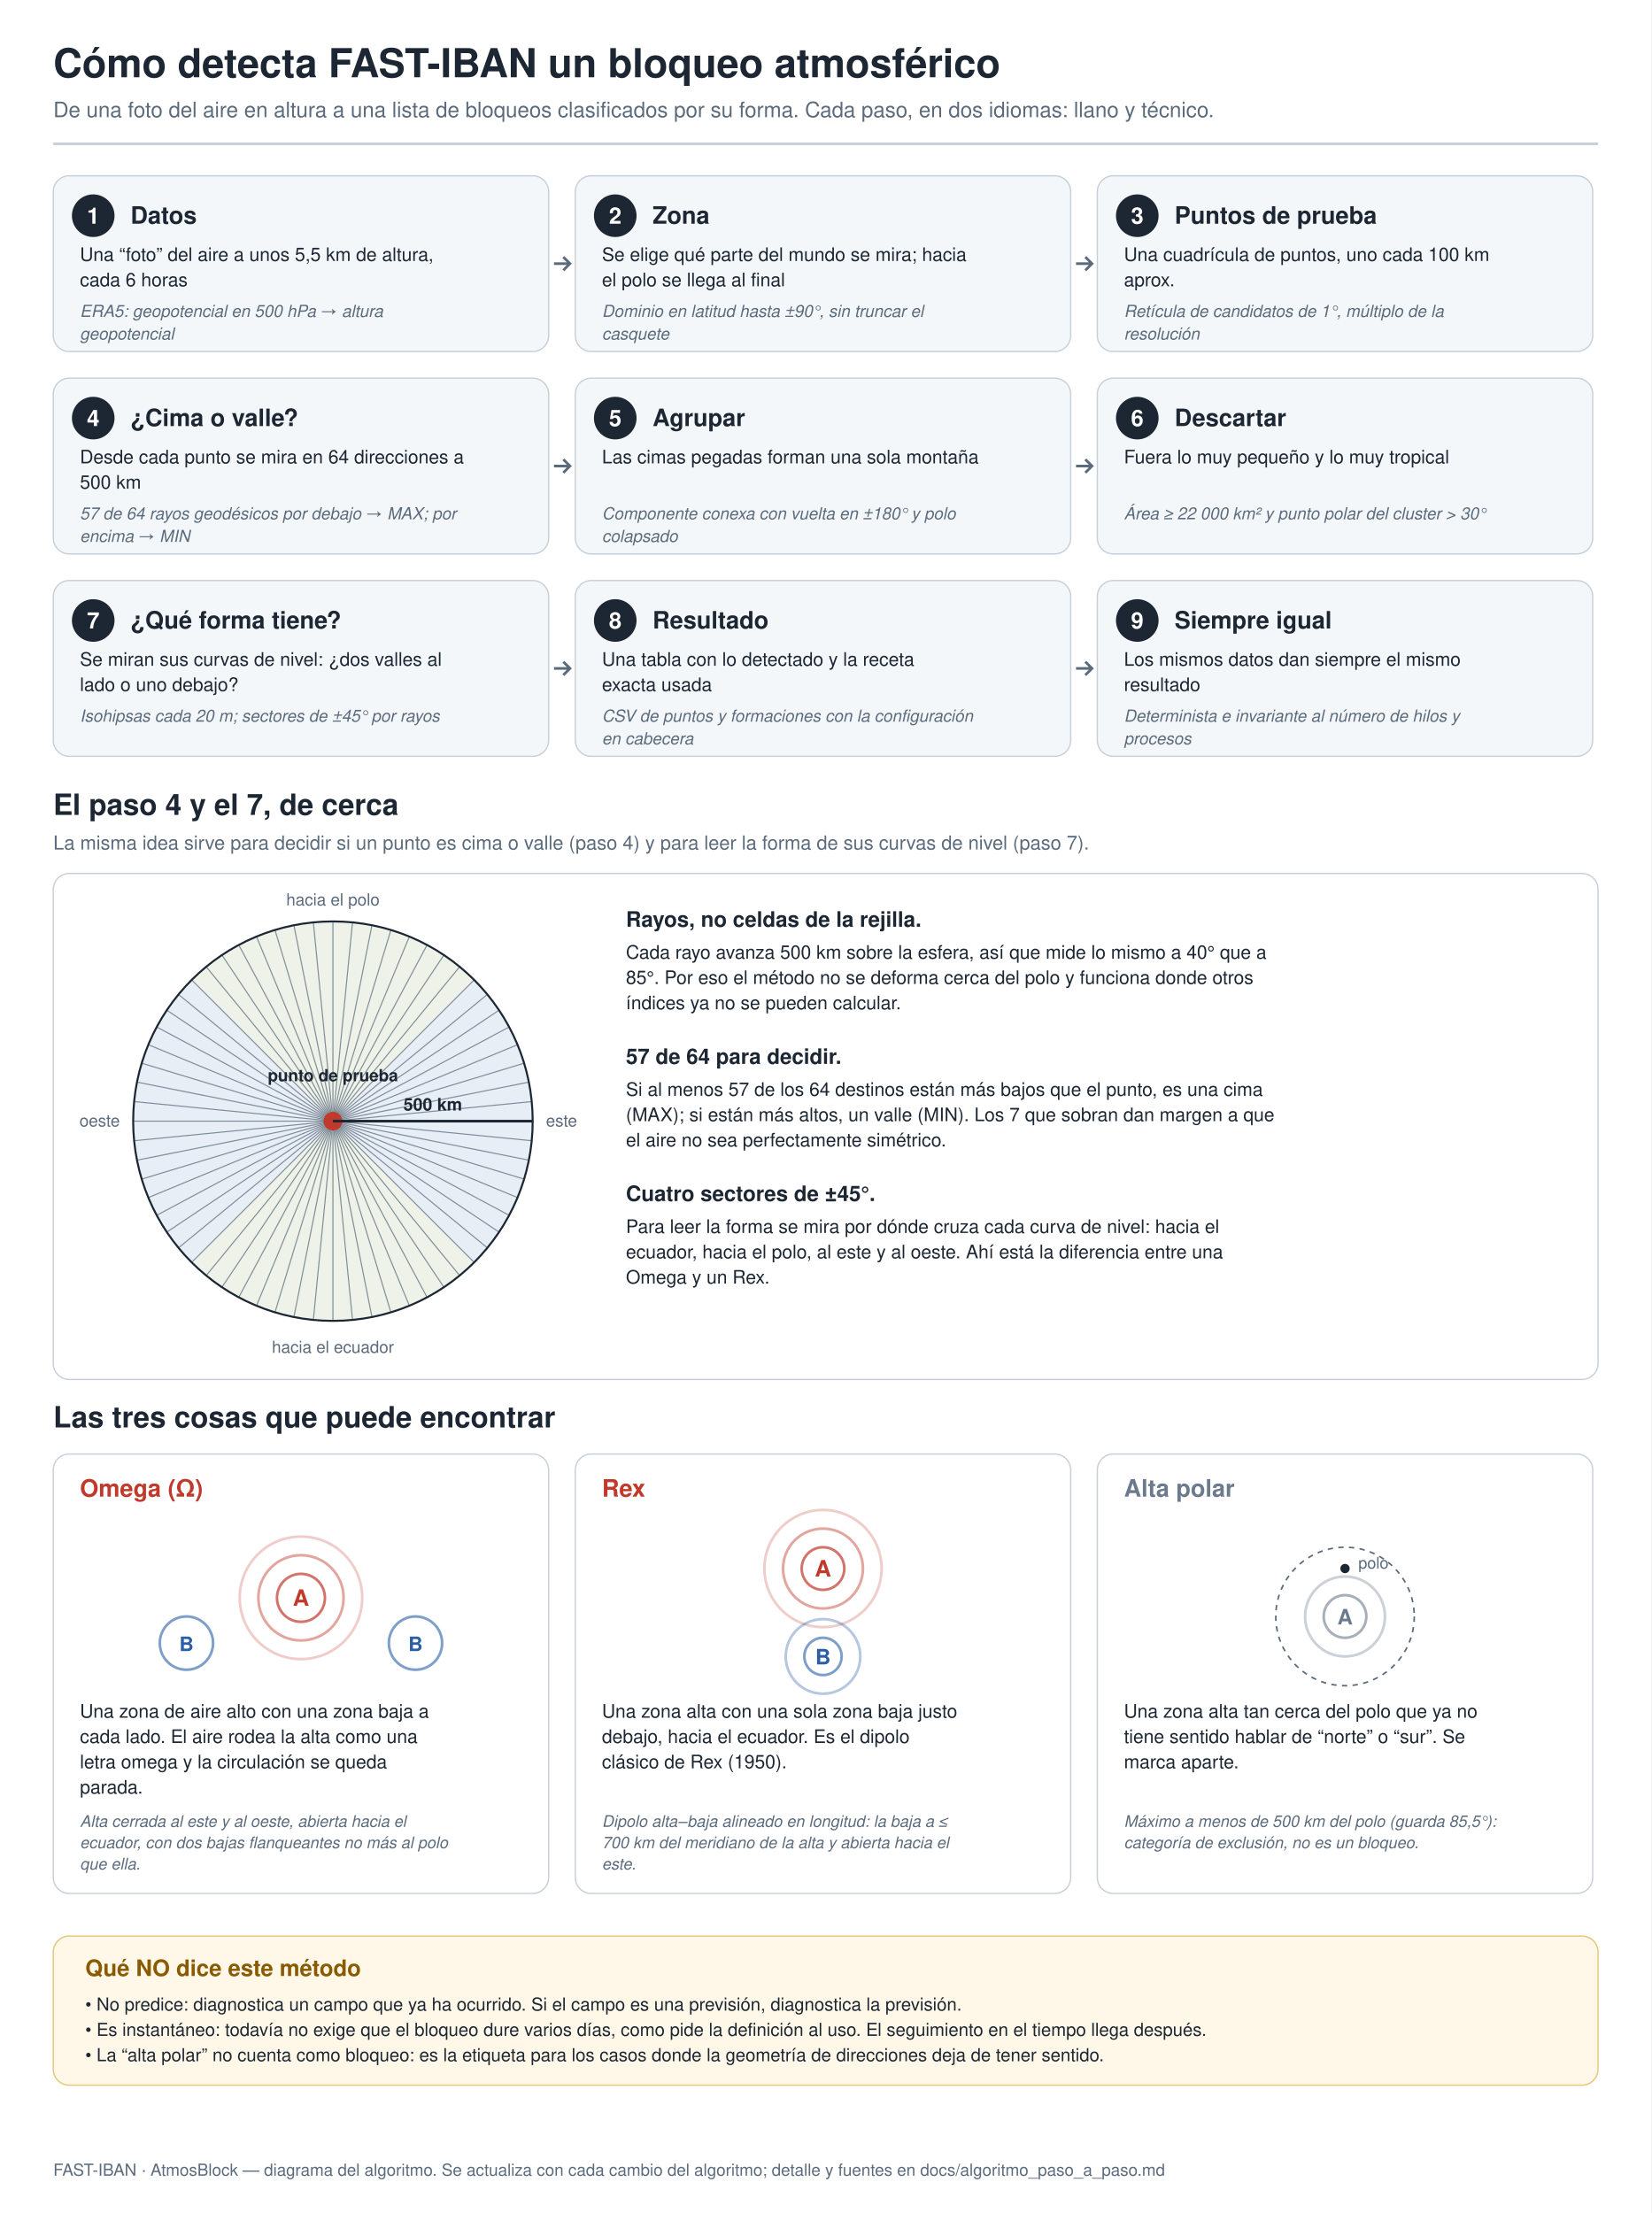
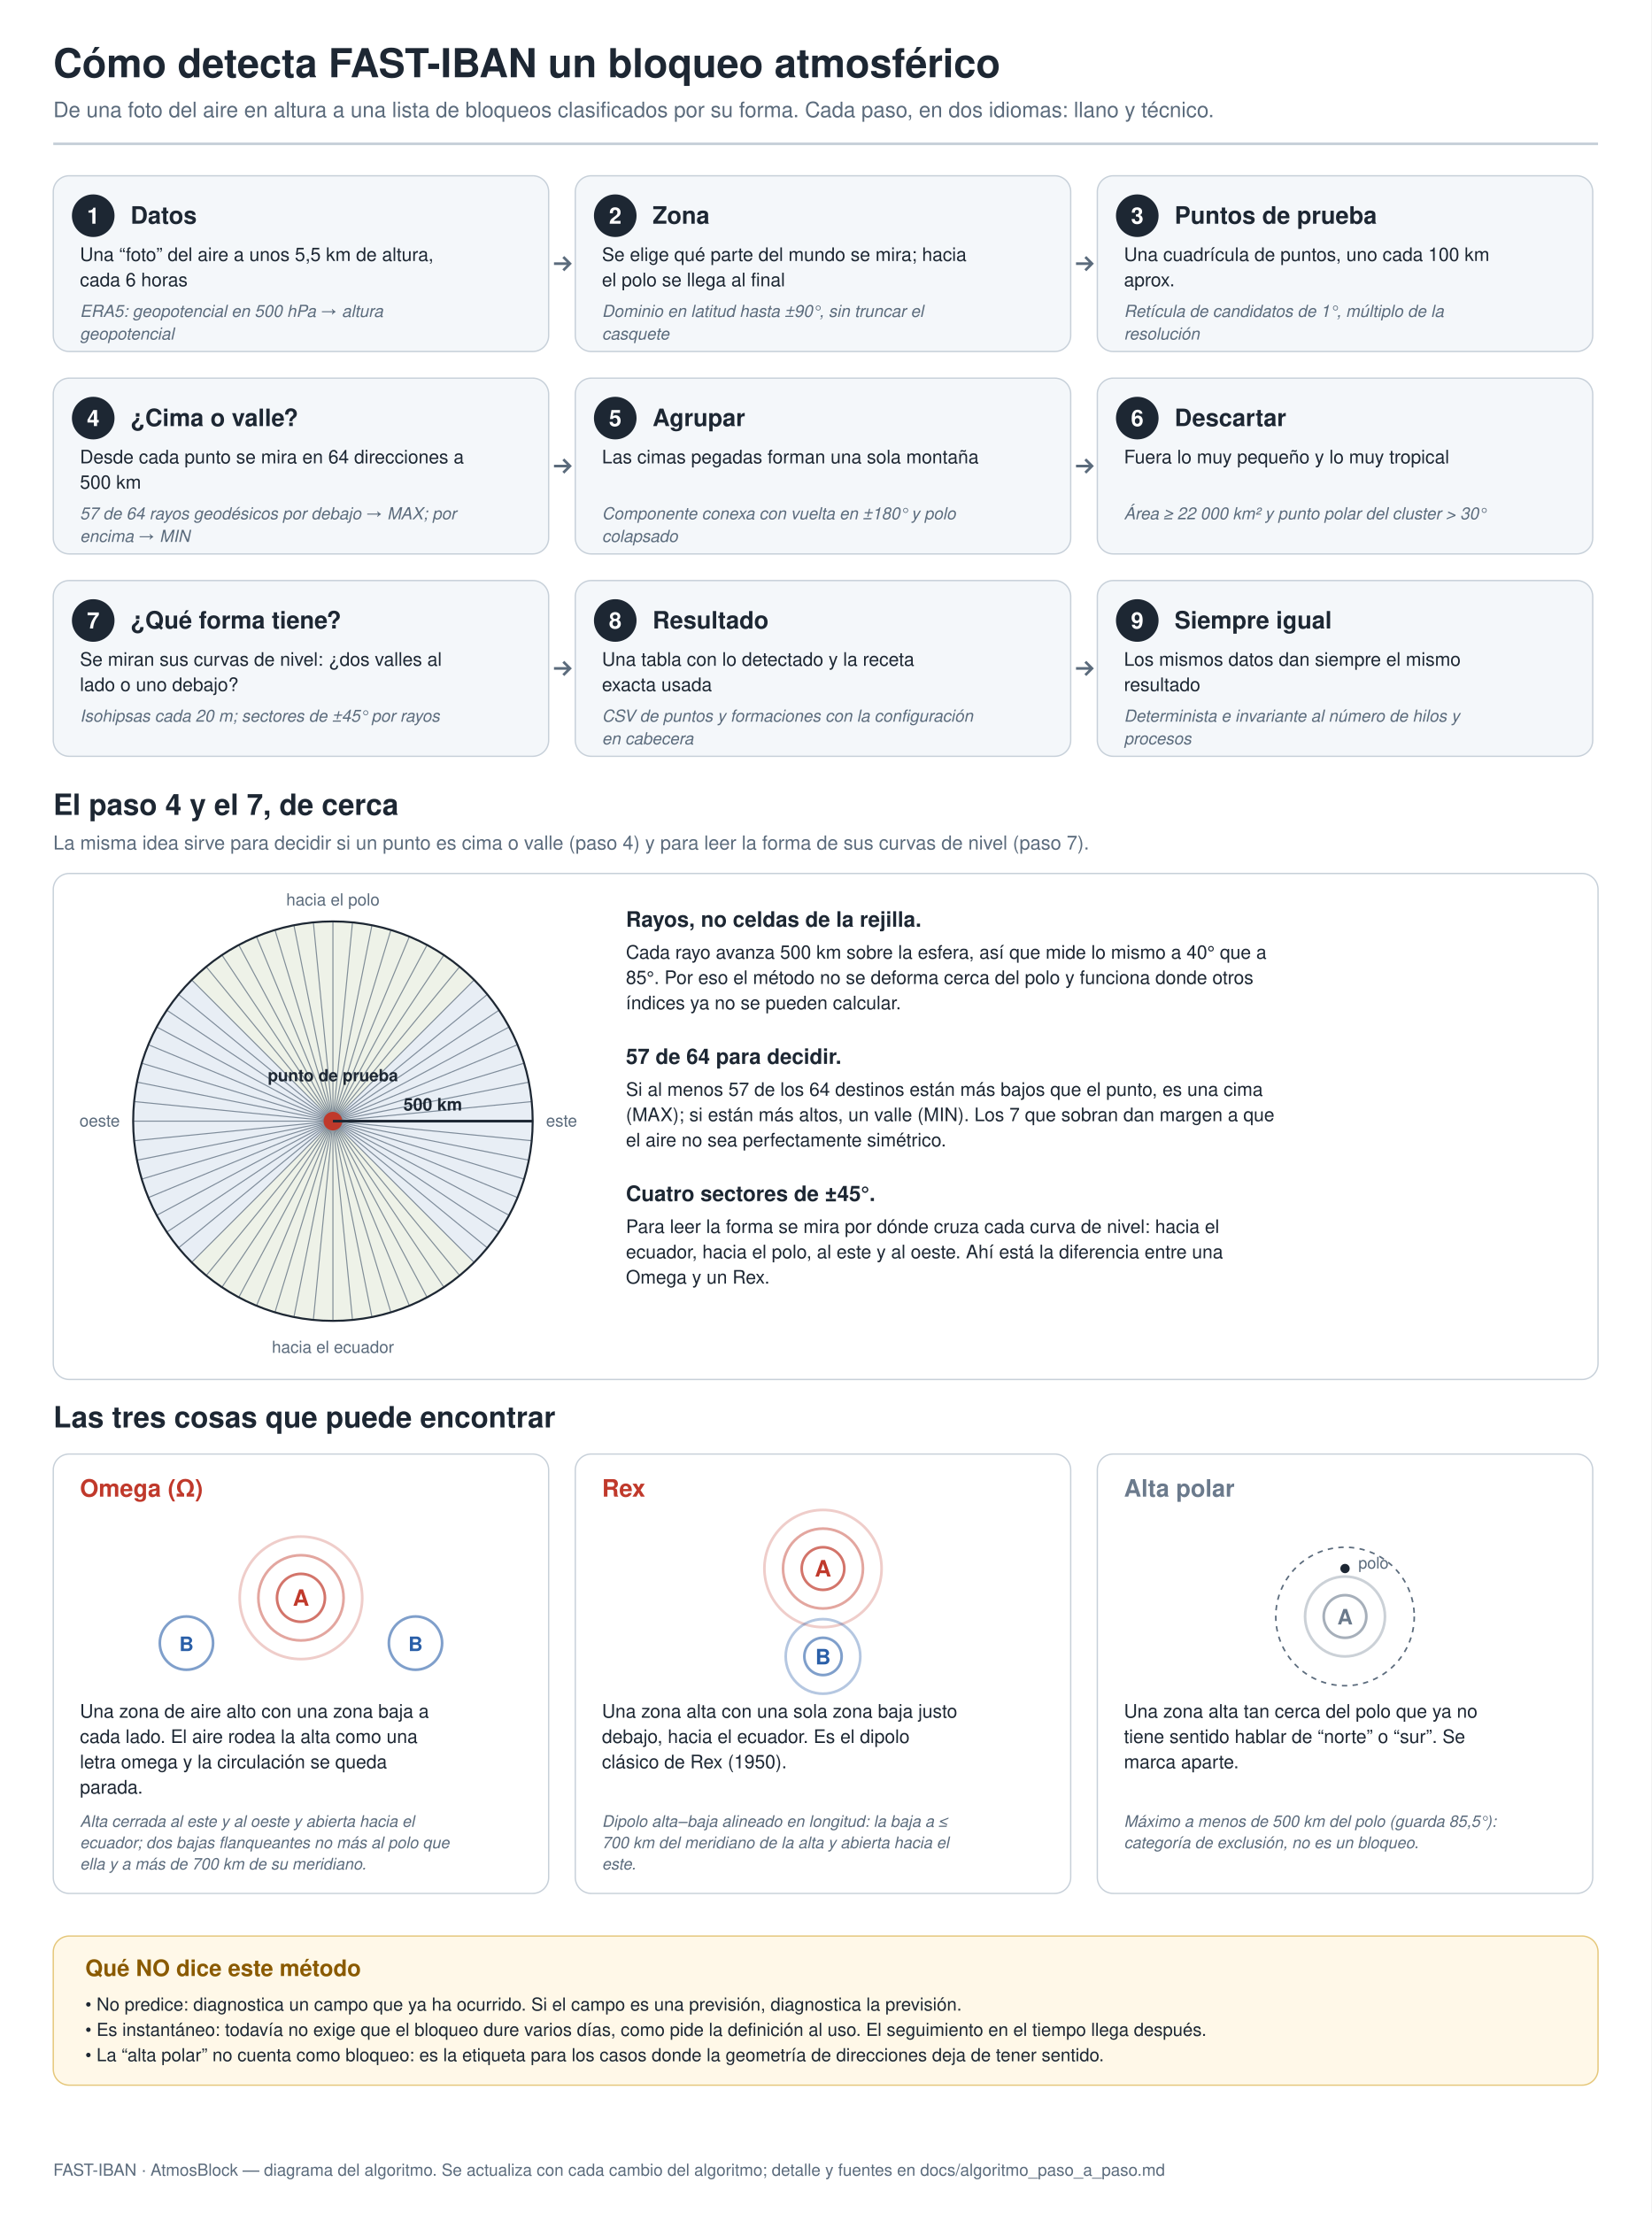
<svg xmlns="http://www.w3.org/2000/svg" viewBox="0 0 1240 1662" width="1240" height="1662" role="img" aria-label="Cómo funciona FAST-IBAN paso a paso">
  <rect width="1240" height="1662" fill="#ffffff" />
  <text x="40" y="58" font-family="Segoe UI, Helvetica, Arial, sans-serif" font-size="30" fill="#1d2733" font-weight="700" text-anchor="start">Cómo detecta FAST-IBAN un bloqueo atmosférico</text>
  <text x="40" y="88" font-family="Segoe UI, Helvetica, Arial, sans-serif" font-size="16" fill="#5b6b7c" font-weight="400" text-anchor="start">De una foto del aire en altura a una lista de bloqueos clasificados por su forma. Cada paso, en dos idiomas: llano y técnico.</text>
  <line x1="40" y1="108" x2="1200" y2="108" stroke="#c7d0d9" stroke-width="2" />
  <rect x="40" y="132" width="372" height="132" rx="12" fill="#f4f7fa" stroke="#c7d0d9" />
  <circle cx="70" cy="162" r="16" fill="#1d2733" />
  <text x="70" y="168" font-family="Segoe UI, Helvetica, Arial, sans-serif" font-size="17" fill="#ffffff" font-weight="700" text-anchor="middle">1</text>
  <text x="98" y="168" font-family="Segoe UI, Helvetica, Arial, sans-serif" font-size="18" fill="#1d2733" font-weight="600" text-anchor="start">Datos</text>
  <text x="60" y="196" font-family="Segoe UI, Helvetica, Arial, sans-serif" font-size="14" fill="#1d2733" font-weight="400" text-anchor="start">Una “foto” del aire a unos 5,5 km de altura,</text>
  <text x="60" y="215" font-family="Segoe UI, Helvetica, Arial, sans-serif" font-size="14" fill="#1d2733" font-weight="400" text-anchor="start">cada 6 horas</text>
  <text x="60" y="238" font-family="Segoe UI, Helvetica, Arial, sans-serif" font-size="12.5" fill="#5b6b7c" font-weight="400" text-anchor="start" font-style="italic">ERA5: geopotencial en 500 hPa → altura</text>
  <text x="60" y="255" font-family="Segoe UI, Helvetica, Arial, sans-serif" font-size="12.5" fill="#5b6b7c" font-weight="400" text-anchor="start" font-style="italic">geopotencial</text>
  <path d="M416 198.0 l12 0 m-5 -5 l5 5 l-5 5" stroke="#5b6b7c" stroke-width="2" fill="none" />
  <rect x="432" y="132" width="372" height="132" rx="12" fill="#f4f7fa" stroke="#c7d0d9" />
  <circle cx="462" cy="162" r="16" fill="#1d2733" />
  <text x="462" y="168" font-family="Segoe UI, Helvetica, Arial, sans-serif" font-size="17" fill="#ffffff" font-weight="700" text-anchor="middle">2</text>
  <text x="490" y="168" font-family="Segoe UI, Helvetica, Arial, sans-serif" font-size="18" fill="#1d2733" font-weight="600" text-anchor="start">Zona</text>
  <text x="452" y="196" font-family="Segoe UI, Helvetica, Arial, sans-serif" font-size="14" fill="#1d2733" font-weight="400" text-anchor="start">Se elige qué parte del mundo se mira; hacia</text>
  <text x="452" y="215" font-family="Segoe UI, Helvetica, Arial, sans-serif" font-size="14" fill="#1d2733" font-weight="400" text-anchor="start">el polo se llega al final</text>
  <text x="452" y="238" font-family="Segoe UI, Helvetica, Arial, sans-serif" font-size="12.5" fill="#5b6b7c" font-weight="400" text-anchor="start" font-style="italic">Dominio en latitud hasta ±90°, sin truncar el</text>
  <text x="452" y="255" font-family="Segoe UI, Helvetica, Arial, sans-serif" font-size="12.5" fill="#5b6b7c" font-weight="400" text-anchor="start" font-style="italic">casquete</text>
  <path d="M808 198.0 l12 0 m-5 -5 l5 5 l-5 5" stroke="#5b6b7c" stroke-width="2" fill="none" />
  <rect x="824" y="132" width="372" height="132" rx="12" fill="#f4f7fa" stroke="#c7d0d9" />
  <circle cx="854" cy="162" r="16" fill="#1d2733" />
  <text x="854" y="168" font-family="Segoe UI, Helvetica, Arial, sans-serif" font-size="17" fill="#ffffff" font-weight="700" text-anchor="middle">3</text>
  <text x="882" y="168" font-family="Segoe UI, Helvetica, Arial, sans-serif" font-size="18" fill="#1d2733" font-weight="600" text-anchor="start">Puntos de prueba</text>
  <text x="844" y="196" font-family="Segoe UI, Helvetica, Arial, sans-serif" font-size="14" fill="#1d2733" font-weight="400" text-anchor="start">Una cuadrícula de puntos, uno cada 100 km</text>
  <text x="844" y="215" font-family="Segoe UI, Helvetica, Arial, sans-serif" font-size="14" fill="#1d2733" font-weight="400" text-anchor="start">aprox.</text>
  <text x="844" y="238" font-family="Segoe UI, Helvetica, Arial, sans-serif" font-size="12.5" fill="#5b6b7c" font-weight="400" text-anchor="start" font-style="italic">Retícula de candidatos de 1°, múltiplo de la</text>
  <text x="844" y="255" font-family="Segoe UI, Helvetica, Arial, sans-serif" font-size="12.5" fill="#5b6b7c" font-weight="400" text-anchor="start" font-style="italic">resolución</text>
  <rect x="40" y="284" width="372" height="132" rx="12" fill="#f4f7fa" stroke="#c7d0d9" />
  <circle cx="70" cy="314" r="16" fill="#1d2733" />
  <text x="70" y="320" font-family="Segoe UI, Helvetica, Arial, sans-serif" font-size="17" fill="#ffffff" font-weight="700" text-anchor="middle">4</text>
  <text x="98" y="320" font-family="Segoe UI, Helvetica, Arial, sans-serif" font-size="18" fill="#1d2733" font-weight="600" text-anchor="start">¿Cima o valle?</text>
  <text x="60" y="348" font-family="Segoe UI, Helvetica, Arial, sans-serif" font-size="14" fill="#1d2733" font-weight="400" text-anchor="start">Desde cada punto se mira en 64 direcciones a</text>
  <text x="60" y="367" font-family="Segoe UI, Helvetica, Arial, sans-serif" font-size="14" fill="#1d2733" font-weight="400" text-anchor="start">500 km</text>
  <text x="60" y="390" font-family="Segoe UI, Helvetica, Arial, sans-serif" font-size="12.5" fill="#5b6b7c" font-weight="400" text-anchor="start" font-style="italic">57 de 64 rayos geodésicos por debajo → MAX; por</text>
  <text x="60" y="407" font-family="Segoe UI, Helvetica, Arial, sans-serif" font-size="12.5" fill="#5b6b7c" font-weight="400" text-anchor="start" font-style="italic">encima → MIN</text>
  <path d="M416 350.0 l12 0 m-5 -5 l5 5 l-5 5" stroke="#5b6b7c" stroke-width="2" fill="none" />
  <rect x="432" y="284" width="372" height="132" rx="12" fill="#f4f7fa" stroke="#c7d0d9" />
  <circle cx="462" cy="314" r="16" fill="#1d2733" />
  <text x="462" y="320" font-family="Segoe UI, Helvetica, Arial, sans-serif" font-size="17" fill="#ffffff" font-weight="700" text-anchor="middle">5</text>
  <text x="490" y="320" font-family="Segoe UI, Helvetica, Arial, sans-serif" font-size="18" fill="#1d2733" font-weight="600" text-anchor="start">Agrupar</text>
  <text x="452" y="348" font-family="Segoe UI, Helvetica, Arial, sans-serif" font-size="14" fill="#1d2733" font-weight="400" text-anchor="start">Las cimas pegadas forman una sola montaña</text>
  <text x="452" y="390" font-family="Segoe UI, Helvetica, Arial, sans-serif" font-size="12.5" fill="#5b6b7c" font-weight="400" text-anchor="start" font-style="italic">Componente conexa con vuelta en ±180° y polo</text>
  <text x="452" y="407" font-family="Segoe UI, Helvetica, Arial, sans-serif" font-size="12.5" fill="#5b6b7c" font-weight="400" text-anchor="start" font-style="italic">colapsado</text>
  <path d="M808 350.0 l12 0 m-5 -5 l5 5 l-5 5" stroke="#5b6b7c" stroke-width="2" fill="none" />
  <rect x="824" y="284" width="372" height="132" rx="12" fill="#f4f7fa" stroke="#c7d0d9" />
  <circle cx="854" cy="314" r="16" fill="#1d2733" />
  <text x="854" y="320" font-family="Segoe UI, Helvetica, Arial, sans-serif" font-size="17" fill="#ffffff" font-weight="700" text-anchor="middle">6</text>
  <text x="882" y="320" font-family="Segoe UI, Helvetica, Arial, sans-serif" font-size="18" fill="#1d2733" font-weight="600" text-anchor="start">Descartar</text>
  <text x="844" y="348" font-family="Segoe UI, Helvetica, Arial, sans-serif" font-size="14" fill="#1d2733" font-weight="400" text-anchor="start">Fuera lo muy pequeño y lo muy tropical</text>
  <text x="844" y="390" font-family="Segoe UI, Helvetica, Arial, sans-serif" font-size="12.5" fill="#5b6b7c" font-weight="400" text-anchor="start" font-style="italic">Área ≥ 22 000 km² y punto polar del cluster &gt; 30°</text>
  <rect x="40" y="436" width="372" height="132" rx="12" fill="#f4f7fa" stroke="#c7d0d9" />
  <circle cx="70" cy="466" r="16" fill="#1d2733" />
  <text x="70" y="472" font-family="Segoe UI, Helvetica, Arial, sans-serif" font-size="17" fill="#ffffff" font-weight="700" text-anchor="middle">7</text>
  <text x="98" y="472" font-family="Segoe UI, Helvetica, Arial, sans-serif" font-size="18" fill="#1d2733" font-weight="600" text-anchor="start">¿Qué forma tiene?</text>
  <text x="60" y="500" font-family="Segoe UI, Helvetica, Arial, sans-serif" font-size="14" fill="#1d2733" font-weight="400" text-anchor="start">Se miran sus curvas de nivel: ¿dos valles al</text>
  <text x="60" y="519" font-family="Segoe UI, Helvetica, Arial, sans-serif" font-size="14" fill="#1d2733" font-weight="400" text-anchor="start">lado o uno debajo?</text>
  <text x="60" y="542" font-family="Segoe UI, Helvetica, Arial, sans-serif" font-size="12.5" fill="#5b6b7c" font-weight="400" text-anchor="start" font-style="italic">Isohipsas cada 20 m; sectores de ±45° por rayos</text>
  <path d="M416 502.0 l12 0 m-5 -5 l5 5 l-5 5" stroke="#5b6b7c" stroke-width="2" fill="none" />
  <rect x="432" y="436" width="372" height="132" rx="12" fill="#f4f7fa" stroke="#c7d0d9" />
  <circle cx="462" cy="466" r="16" fill="#1d2733" />
  <text x="462" y="472" font-family="Segoe UI, Helvetica, Arial, sans-serif" font-size="17" fill="#ffffff" font-weight="700" text-anchor="middle">8</text>
  <text x="490" y="472" font-family="Segoe UI, Helvetica, Arial, sans-serif" font-size="18" fill="#1d2733" font-weight="600" text-anchor="start">Resultado</text>
  <text x="452" y="500" font-family="Segoe UI, Helvetica, Arial, sans-serif" font-size="14" fill="#1d2733" font-weight="400" text-anchor="start">Una tabla con lo detectado y la receta</text>
  <text x="452" y="519" font-family="Segoe UI, Helvetica, Arial, sans-serif" font-size="14" fill="#1d2733" font-weight="400" text-anchor="start">exacta usada</text>
  <text x="452" y="542" font-family="Segoe UI, Helvetica, Arial, sans-serif" font-size="12.5" fill="#5b6b7c" font-weight="400" text-anchor="start" font-style="italic">CSV de puntos y formaciones con la configuración</text>
  <text x="452" y="559" font-family="Segoe UI, Helvetica, Arial, sans-serif" font-size="12.5" fill="#5b6b7c" font-weight="400" text-anchor="start" font-style="italic">en cabecera</text>
  <path d="M808 502.0 l12 0 m-5 -5 l5 5 l-5 5" stroke="#5b6b7c" stroke-width="2" fill="none" />
  <rect x="824" y="436" width="372" height="132" rx="12" fill="#f4f7fa" stroke="#c7d0d9" />
  <circle cx="854" cy="466" r="16" fill="#1d2733" />
  <text x="854" y="472" font-family="Segoe UI, Helvetica, Arial, sans-serif" font-size="17" fill="#ffffff" font-weight="700" text-anchor="middle">9</text>
  <text x="882" y="472" font-family="Segoe UI, Helvetica, Arial, sans-serif" font-size="18" fill="#1d2733" font-weight="600" text-anchor="start">Siempre igual</text>
  <text x="844" y="500" font-family="Segoe UI, Helvetica, Arial, sans-serif" font-size="14" fill="#1d2733" font-weight="400" text-anchor="start">Los mismos datos dan siempre el mismo</text>
  <text x="844" y="519" font-family="Segoe UI, Helvetica, Arial, sans-serif" font-size="14" fill="#1d2733" font-weight="400" text-anchor="start">resultado</text>
  <text x="844" y="542" font-family="Segoe UI, Helvetica, Arial, sans-serif" font-size="12.5" fill="#5b6b7c" font-weight="400" text-anchor="start" font-style="italic">Determinista e invariante al número de hilos y</text>
  <text x="844" y="559" font-family="Segoe UI, Helvetica, Arial, sans-serif" font-size="12.5" fill="#5b6b7c" font-weight="400" text-anchor="start" font-style="italic">procesos</text>
  <text x="40" y="612" font-family="Segoe UI, Helvetica, Arial, sans-serif" font-size="22" fill="#1d2733" font-weight="700" text-anchor="start">El paso 4 y el 7, de cerca</text>
  <text x="40" y="638" font-family="Segoe UI, Helvetica, Arial, sans-serif" font-size="14.5" fill="#5b6b7c" font-weight="400" text-anchor="start">La misma idea sirve para decidir si un punto es cima o valle (paso 4) y para leer la forma de sus curvas de nivel (paso 7).</text>
  <rect x="40" y="656" width="1160" height="380" rx="12" fill="#ffffff" stroke="#c7d0d9" />
  <path d="M250 842 L143.9 948.1 A150 150 0 0 1 143.9 735.9 Z" fill="#e8eef5" stroke="none" />
  <path d="M250 842 L356.1 735.9 A150 150 0 0 1 356.1 948.1 Z" fill="#e8eef5" stroke="none" />
  <path d="M250 842 L356.1 948.1 A150 150 0 0 1 143.9 948.1 Z" fill="#eef2e8" stroke="none" />
  <path d="M250 842 L143.9 735.9 A150 150 0 0 1 356.1 735.9 Z" fill="#eef2e8" stroke="none" />
  <line x1="250" y1="842" x2="250.0" y2="692.0" stroke="#5b6b7c" stroke-width="0.8" opacity="0.75" />
  <line x1="250" y1="842" x2="264.7" y2="692.7" stroke="#5b6b7c" stroke-width="0.8" opacity="0.75" />
  <line x1="250" y1="842" x2="279.3" y2="694.9" stroke="#5b6b7c" stroke-width="0.8" opacity="0.75" />
  <line x1="250" y1="842" x2="293.5" y2="698.5" stroke="#5b6b7c" stroke-width="0.8" opacity="0.75" />
  <line x1="250" y1="842" x2="307.4" y2="703.4" stroke="#5b6b7c" stroke-width="0.8" opacity="0.75" />
  <line x1="250" y1="842" x2="320.7" y2="709.7" stroke="#5b6b7c" stroke-width="0.8" opacity="0.75" />
  <line x1="250" y1="842" x2="333.3" y2="717.3" stroke="#5b6b7c" stroke-width="0.8" opacity="0.75" />
  <line x1="250" y1="842" x2="345.2" y2="726.0" stroke="#5b6b7c" stroke-width="0.8" opacity="0.75" />
  <line x1="250" y1="842" x2="356.1" y2="735.9" stroke="#5b6b7c" stroke-width="0.8" opacity="0.75" />
  <line x1="250" y1="842" x2="366.0" y2="746.8" stroke="#5b6b7c" stroke-width="0.8" opacity="0.75" />
  <line x1="250" y1="842" x2="374.7" y2="758.7" stroke="#5b6b7c" stroke-width="0.8" opacity="0.75" />
  <line x1="250" y1="842" x2="382.3" y2="771.3" stroke="#5b6b7c" stroke-width="0.8" opacity="0.75" />
  <line x1="250" y1="842" x2="388.6" y2="784.6" stroke="#5b6b7c" stroke-width="0.8" opacity="0.75" />
  <line x1="250" y1="842" x2="393.5" y2="798.5" stroke="#5b6b7c" stroke-width="0.8" opacity="0.75" />
  <line x1="250" y1="842" x2="397.1" y2="812.7" stroke="#5b6b7c" stroke-width="0.8" opacity="0.75" />
  <line x1="250" y1="842" x2="399.3" y2="827.3" stroke="#5b6b7c" stroke-width="0.8" opacity="0.75" />
  <line x1="250" y1="842" x2="400.0" y2="842.0" stroke="#5b6b7c" stroke-width="0.8" opacity="0.75" />
  <line x1="250" y1="842" x2="399.3" y2="856.7" stroke="#5b6b7c" stroke-width="0.8" opacity="0.75" />
  <line x1="250" y1="842" x2="397.1" y2="871.3" stroke="#5b6b7c" stroke-width="0.8" opacity="0.75" />
  <line x1="250" y1="842" x2="393.5" y2="885.5" stroke="#5b6b7c" stroke-width="0.8" opacity="0.75" />
  <line x1="250" y1="842" x2="388.6" y2="899.4" stroke="#5b6b7c" stroke-width="0.8" opacity="0.75" />
  <line x1="250" y1="842" x2="382.3" y2="912.7" stroke="#5b6b7c" stroke-width="0.8" opacity="0.75" />
  <line x1="250" y1="842" x2="374.7" y2="925.3" stroke="#5b6b7c" stroke-width="0.8" opacity="0.75" />
  <line x1="250" y1="842" x2="366.0" y2="937.2" stroke="#5b6b7c" stroke-width="0.8" opacity="0.75" />
  <line x1="250" y1="842" x2="356.1" y2="948.1" stroke="#5b6b7c" stroke-width="0.8" opacity="0.75" />
  <line x1="250" y1="842" x2="345.2" y2="958.0" stroke="#5b6b7c" stroke-width="0.8" opacity="0.75" />
  <line x1="250" y1="842" x2="333.3" y2="966.7" stroke="#5b6b7c" stroke-width="0.8" opacity="0.75" />
  <line x1="250" y1="842" x2="320.7" y2="974.3" stroke="#5b6b7c" stroke-width="0.8" opacity="0.75" />
  <line x1="250" y1="842" x2="307.4" y2="980.6" stroke="#5b6b7c" stroke-width="0.8" opacity="0.75" />
  <line x1="250" y1="842" x2="293.5" y2="985.5" stroke="#5b6b7c" stroke-width="0.8" opacity="0.75" />
  <line x1="250" y1="842" x2="279.3" y2="989.1" stroke="#5b6b7c" stroke-width="0.8" opacity="0.75" />
  <line x1="250" y1="842" x2="264.7" y2="991.3" stroke="#5b6b7c" stroke-width="0.8" opacity="0.75" />
  <line x1="250" y1="842" x2="250.0" y2="992.0" stroke="#5b6b7c" stroke-width="0.8" opacity="0.75" />
  <line x1="250" y1="842" x2="235.3" y2="991.3" stroke="#5b6b7c" stroke-width="0.8" opacity="0.75" />
  <line x1="250" y1="842" x2="220.7" y2="989.1" stroke="#5b6b7c" stroke-width="0.8" opacity="0.75" />
  <line x1="250" y1="842" x2="206.5" y2="985.5" stroke="#5b6b7c" stroke-width="0.8" opacity="0.75" />
  <line x1="250" y1="842" x2="192.6" y2="980.6" stroke="#5b6b7c" stroke-width="0.8" opacity="0.75" />
  <line x1="250" y1="842" x2="179.3" y2="974.3" stroke="#5b6b7c" stroke-width="0.8" opacity="0.75" />
  <line x1="250" y1="842" x2="166.7" y2="966.7" stroke="#5b6b7c" stroke-width="0.8" opacity="0.75" />
  <line x1="250" y1="842" x2="154.8" y2="958.0" stroke="#5b6b7c" stroke-width="0.8" opacity="0.75" />
  <line x1="250" y1="842" x2="143.9" y2="948.1" stroke="#5b6b7c" stroke-width="0.8" opacity="0.75" />
  <line x1="250" y1="842" x2="134.0" y2="937.2" stroke="#5b6b7c" stroke-width="0.8" opacity="0.75" />
  <line x1="250" y1="842" x2="125.3" y2="925.3" stroke="#5b6b7c" stroke-width="0.8" opacity="0.75" />
  <line x1="250" y1="842" x2="117.7" y2="912.7" stroke="#5b6b7c" stroke-width="0.8" opacity="0.75" />
  <line x1="250" y1="842" x2="111.4" y2="899.4" stroke="#5b6b7c" stroke-width="0.8" opacity="0.75" />
  <line x1="250" y1="842" x2="106.5" y2="885.5" stroke="#5b6b7c" stroke-width="0.8" opacity="0.75" />
  <line x1="250" y1="842" x2="102.9" y2="871.3" stroke="#5b6b7c" stroke-width="0.8" opacity="0.75" />
  <line x1="250" y1="842" x2="100.7" y2="856.7" stroke="#5b6b7c" stroke-width="0.8" opacity="0.75" />
  <line x1="250" y1="842" x2="100.0" y2="842.0" stroke="#5b6b7c" stroke-width="0.8" opacity="0.75" />
  <line x1="250" y1="842" x2="100.7" y2="827.3" stroke="#5b6b7c" stroke-width="0.8" opacity="0.75" />
  <line x1="250" y1="842" x2="102.9" y2="812.7" stroke="#5b6b7c" stroke-width="0.8" opacity="0.75" />
  <line x1="250" y1="842" x2="106.5" y2="798.5" stroke="#5b6b7c" stroke-width="0.8" opacity="0.75" />
  <line x1="250" y1="842" x2="111.4" y2="784.6" stroke="#5b6b7c" stroke-width="0.8" opacity="0.75" />
  <line x1="250" y1="842" x2="117.7" y2="771.3" stroke="#5b6b7c" stroke-width="0.8" opacity="0.75" />
  <line x1="250" y1="842" x2="125.3" y2="758.7" stroke="#5b6b7c" stroke-width="0.8" opacity="0.75" />
  <line x1="250" y1="842" x2="134.0" y2="746.8" stroke="#5b6b7c" stroke-width="0.8" opacity="0.75" />
  <line x1="250" y1="842" x2="143.9" y2="735.9" stroke="#5b6b7c" stroke-width="0.8" opacity="0.75" />
  <line x1="250" y1="842" x2="154.8" y2="726.0" stroke="#5b6b7c" stroke-width="0.8" opacity="0.75" />
  <line x1="250" y1="842" x2="166.7" y2="717.3" stroke="#5b6b7c" stroke-width="0.8" opacity="0.75" />
  <line x1="250" y1="842" x2="179.3" y2="709.7" stroke="#5b6b7c" stroke-width="0.8" opacity="0.75" />
  <line x1="250" y1="842" x2="192.6" y2="703.4" stroke="#5b6b7c" stroke-width="0.8" opacity="0.75" />
  <line x1="250" y1="842" x2="206.5" y2="698.5" stroke="#5b6b7c" stroke-width="0.8" opacity="0.75" />
  <line x1="250" y1="842" x2="220.7" y2="694.9" stroke="#5b6b7c" stroke-width="0.8" opacity="0.75" />
  <line x1="250" y1="842" x2="235.3" y2="692.7" stroke="#5b6b7c" stroke-width="0.8" opacity="0.75" />
  <circle cx="250" cy="842" r="150" fill="none" stroke="#1d2733" stroke-width="1.5" />
  <circle cx="250" cy="842" r="7" fill="#c0392b" />
  <text x="250" y="812" font-family="Segoe UI, Helvetica, Arial, sans-serif" font-size="12.5" fill="#1d2733" font-weight="600" text-anchor="middle">punto de prueba</text>
  <line x1="250" y1="842" x2="400" y2="842" stroke="#1d2733" stroke-width="2" />
  <text x="325.0" y="834" font-family="Segoe UI, Helvetica, Arial, sans-serif" font-size="13" fill="#1d2733" font-weight="600" text-anchor="middle">500 km</text>
  <text x="250" y="1016" font-family="Segoe UI, Helvetica, Arial, sans-serif" font-size="12.5" fill="#5b6b7c" font-weight="400" text-anchor="middle">hacia el ecuador</text>
  <text x="250" y="680" font-family="Segoe UI, Helvetica, Arial, sans-serif" font-size="12.5" fill="#5b6b7c" font-weight="400" text-anchor="middle">hacia el polo</text>
  <text x="410" y="846" font-family="Segoe UI, Helvetica, Arial, sans-serif" font-size="12.5" fill="#5b6b7c" font-weight="400" text-anchor="start">este</text>
  <text x="90" y="846" font-family="Segoe UI, Helvetica, Arial, sans-serif" font-size="12.5" fill="#5b6b7c" font-weight="400" text-anchor="end">oeste</text>
  <text x="470" y="696" font-family="Segoe UI, Helvetica, Arial, sans-serif" font-size="16" fill="#1d2733" font-weight="600" text-anchor="start">Rayos, no celdas de la rejilla.</text>
  <text x="470" y="720" font-family="Segoe UI, Helvetica, Arial, sans-serif" font-size="14" fill="#1d2733" font-weight="400" text-anchor="start">Cada rayo avanza 500 km sobre la esfera, así que mide lo mismo a 40° que a</text>
  <text x="470" y="739" font-family="Segoe UI, Helvetica, Arial, sans-serif" font-size="14" fill="#1d2733" font-weight="400" text-anchor="start">85°. Por eso el método no se deforma cerca del polo y funciona donde otros</text>
  <text x="470" y="758" font-family="Segoe UI, Helvetica, Arial, sans-serif" font-size="14" fill="#1d2733" font-weight="400" text-anchor="start">índices ya no se pueden calcular.</text>
  <text x="470" y="799" font-family="Segoe UI, Helvetica, Arial, sans-serif" font-size="16" fill="#1d2733" font-weight="600" text-anchor="start">57 de 64 para decidir.</text>
  <text x="470" y="823" font-family="Segoe UI, Helvetica, Arial, sans-serif" font-size="14" fill="#1d2733" font-weight="400" text-anchor="start">Si al menos 57 de los 64 destinos están más bajos que el punto, es una cima</text>
  <text x="470" y="842" font-family="Segoe UI, Helvetica, Arial, sans-serif" font-size="14" fill="#1d2733" font-weight="400" text-anchor="start">(MAX); si están más altos, un valle (MIN). Los 7 que sobran dan margen a que</text>
  <text x="470" y="861" font-family="Segoe UI, Helvetica, Arial, sans-serif" font-size="14" fill="#1d2733" font-weight="400" text-anchor="start">el aire no sea perfectamente simétrico.</text>
  <text x="470" y="902" font-family="Segoe UI, Helvetica, Arial, sans-serif" font-size="16" fill="#1d2733" font-weight="600" text-anchor="start">Cuatro sectores de ±45°.</text>
  <text x="470" y="926" font-family="Segoe UI, Helvetica, Arial, sans-serif" font-size="14" fill="#1d2733" font-weight="400" text-anchor="start">Para leer la forma se mira por dónde cruza cada curva de nivel: hacia el</text>
  <text x="470" y="945" font-family="Segoe UI, Helvetica, Arial, sans-serif" font-size="14" fill="#1d2733" font-weight="400" text-anchor="start">ecuador, hacia el polo, al este y al oeste. Ahí está la diferencia entre una</text>
  <text x="470" y="964" font-family="Segoe UI, Helvetica, Arial, sans-serif" font-size="14" fill="#1d2733" font-weight="400" text-anchor="start">Omega y un Rex.</text>
  <text x="40" y="1072" font-family="Segoe UI, Helvetica, Arial, sans-serif" font-size="22" fill="#1d2733" font-weight="700" text-anchor="start">Las tres cosas que puede encontrar</text>
  <rect x="40" y="1092" width="372" height="330" rx="12" fill="#ffffff" stroke="#c7d0d9" />
  <text x="60" y="1124" font-family="Segoe UI, Helvetica, Arial, sans-serif" font-size="18" fill="#c0392b" font-weight="700" text-anchor="start">Omega (Ω)</text>
  <circle cx="226.0" cy="1200" r="46" fill="none" stroke="#c0392b" stroke-width="2" opacity="0.25" />
  <circle cx="226.0" cy="1200" r="32" fill="none" stroke="#c0392b" stroke-width="2" opacity="0.45" />
  <circle cx="226.0" cy="1200" r="18" fill="none" stroke="#c0392b" stroke-width="2" opacity="0.7" />
  <text x="226.0" y="1206" font-family="Segoe UI, Helvetica, Arial, sans-serif" font-size="17" fill="#c0392b" font-weight="700" text-anchor="middle">A</text>
  <circle cx="140.0" cy="1234" r="20" fill="none" stroke="#2a5fa8" stroke-width="2" opacity="0.6" />
  <text x="140.0" y="1240" font-family="Segoe UI, Helvetica, Arial, sans-serif" font-size="15" fill="#2a5fa8" font-weight="700" text-anchor="middle">B</text>
  <circle cx="312.0" cy="1234" r="20" fill="none" stroke="#2a5fa8" stroke-width="2" opacity="0.6" />
  <text x="312.0" y="1240" font-family="Segoe UI, Helvetica, Arial, sans-serif" font-size="15" fill="#2a5fa8" font-weight="700" text-anchor="middle">B</text>
  <text x="60" y="1290" font-family="Segoe UI, Helvetica, Arial, sans-serif" font-size="14" fill="#1d2733" font-weight="400" text-anchor="start">Una zona de aire alto con una zona baja a</text>
  <text x="60" y="1309" font-family="Segoe UI, Helvetica, Arial, sans-serif" font-size="14" fill="#1d2733" font-weight="400" text-anchor="start">cada lado. El aire rodea la alta como una</text>
  <text x="60" y="1328" font-family="Segoe UI, Helvetica, Arial, sans-serif" font-size="14" fill="#1d2733" font-weight="400" text-anchor="start">letra omega y la circulación se queda</text>
  <text x="60" y="1347" font-family="Segoe UI, Helvetica, Arial, sans-serif" font-size="14" fill="#1d2733" font-weight="400" text-anchor="start">parada.</text>
-   <text x="60" y="1372" font-family="Segoe UI, Helvetica, Arial, sans-serif" font-size="12" fill="#5b6b7c" font-weight="400" text-anchor="start" font-style="italic">Alta cerrada al este y al oeste, abierta hacia el</text>
-   <text x="60" y="1388" font-family="Segoe UI, Helvetica, Arial, sans-serif" font-size="12" fill="#5b6b7c" font-weight="400" text-anchor="start" font-style="italic">ecuador, con dos bajas flanqueantes no más al polo</text>
-   <text x="60" y="1404" font-family="Segoe UI, Helvetica, Arial, sans-serif" font-size="12" fill="#5b6b7c" font-weight="400" text-anchor="start" font-style="italic">que ella.</text>
+   <text x="60" y="1372" font-family="Segoe UI, Helvetica, Arial, sans-serif" font-size="12" fill="#5b6b7c" font-weight="400" text-anchor="start" font-style="italic">Alta cerrada al este y al oeste y abierta hacia el</text>
+   <text x="60" y="1388" font-family="Segoe UI, Helvetica, Arial, sans-serif" font-size="12" fill="#5b6b7c" font-weight="400" text-anchor="start" font-style="italic">ecuador; dos bajas flanqueantes no más al polo que</text>
+   <text x="60" y="1404" font-family="Segoe UI, Helvetica, Arial, sans-serif" font-size="12" fill="#5b6b7c" font-weight="400" text-anchor="start" font-style="italic">ella y a más de 700 km de su meridiano.</text>
  <rect x="432" y="1092" width="372" height="330" rx="12" fill="#ffffff" stroke="#c7d0d9" />
  <text x="452" y="1124" font-family="Segoe UI, Helvetica, Arial, sans-serif" font-size="18" fill="#c0392b" font-weight="700" text-anchor="start">Rex</text>
  <circle cx="618.0" cy="1178" r="44" fill="none" stroke="#c0392b" stroke-width="2" opacity="0.25" />
  <circle cx="618.0" cy="1178" r="30" fill="none" stroke="#c0392b" stroke-width="2" opacity="0.45" />
  <circle cx="618.0" cy="1178" r="16" fill="none" stroke="#c0392b" stroke-width="2" opacity="0.7" />
  <text x="618.0" y="1184" font-family="Segoe UI, Helvetica, Arial, sans-serif" font-size="17" fill="#c0392b" font-weight="700" text-anchor="middle">A</text>
  <circle cx="618.0" cy="1244" r="28" fill="none" stroke="#2a5fa8" stroke-width="2" opacity="0.35" />
  <circle cx="618.0" cy="1244" r="14" fill="none" stroke="#2a5fa8" stroke-width="2" opacity="0.6" />
  <text x="618.0" y="1250" font-family="Segoe UI, Helvetica, Arial, sans-serif" font-size="16" fill="#2a5fa8" font-weight="700" text-anchor="middle">B</text>
  <text x="452" y="1290" font-family="Segoe UI, Helvetica, Arial, sans-serif" font-size="14" fill="#1d2733" font-weight="400" text-anchor="start">Una zona alta con una sola zona baja justo</text>
  <text x="452" y="1309" font-family="Segoe UI, Helvetica, Arial, sans-serif" font-size="14" fill="#1d2733" font-weight="400" text-anchor="start">debajo, hacia el ecuador. Es el dipolo</text>
  <text x="452" y="1328" font-family="Segoe UI, Helvetica, Arial, sans-serif" font-size="14" fill="#1d2733" font-weight="400" text-anchor="start">clásico de Rex (1950).</text>
  <text x="452" y="1372" font-family="Segoe UI, Helvetica, Arial, sans-serif" font-size="12" fill="#5b6b7c" font-weight="400" text-anchor="start" font-style="italic">Dipolo alta–baja alineado en longitud: la baja a ≤</text>
  <text x="452" y="1388" font-family="Segoe UI, Helvetica, Arial, sans-serif" font-size="12" fill="#5b6b7c" font-weight="400" text-anchor="start" font-style="italic">700 km del meridiano de la alta y abierta hacia el</text>
  <text x="452" y="1404" font-family="Segoe UI, Helvetica, Arial, sans-serif" font-size="12" fill="#5b6b7c" font-weight="400" text-anchor="start" font-style="italic">este.</text>
  <rect x="824" y="1092" width="372" height="330" rx="12" fill="#ffffff" stroke="#c7d0d9" />
  <text x="844" y="1124" font-family="Segoe UI, Helvetica, Arial, sans-serif" font-size="18" fill="#6b7a8c" font-weight="700" text-anchor="start">Alta polar</text>
  <circle cx="1010.0" cy="1214" r="52" fill="none" stroke="#5b6b7c" stroke-width="1.2" stroke-dasharray="4 4" />
  <circle cx="1010.0" cy="1178" r="3.5" fill="#1d2733" />
  <text x="1020.0" y="1178" font-family="Segoe UI, Helvetica, Arial, sans-serif" font-size="12" fill="#5b6b7c" font-weight="400" text-anchor="start">polo</text>
  <circle cx="1010.0" cy="1214" r="30" fill="none" stroke="#6b7a8c" stroke-width="2" opacity="0.35" />
  <circle cx="1010.0" cy="1214" r="16" fill="none" stroke="#6b7a8c" stroke-width="2" opacity="0.6" />
  <text x="1010.0" y="1220" font-family="Segoe UI, Helvetica, Arial, sans-serif" font-size="16" fill="#6b7a8c" font-weight="700" text-anchor="middle">A</text>
  <text x="844" y="1290" font-family="Segoe UI, Helvetica, Arial, sans-serif" font-size="14" fill="#1d2733" font-weight="400" text-anchor="start">Una zona alta tan cerca del polo que ya no</text>
  <text x="844" y="1309" font-family="Segoe UI, Helvetica, Arial, sans-serif" font-size="14" fill="#1d2733" font-weight="400" text-anchor="start">tiene sentido hablar de “norte” o “sur”. Se</text>
  <text x="844" y="1328" font-family="Segoe UI, Helvetica, Arial, sans-serif" font-size="14" fill="#1d2733" font-weight="400" text-anchor="start">marca aparte.</text>
  <text x="844" y="1372" font-family="Segoe UI, Helvetica, Arial, sans-serif" font-size="12" fill="#5b6b7c" font-weight="400" text-anchor="start" font-style="italic">Máximo a menos de 500 km del polo (guarda 85,5°):</text>
  <text x="844" y="1388" font-family="Segoe UI, Helvetica, Arial, sans-serif" font-size="12" fill="#5b6b7c" font-weight="400" text-anchor="start" font-style="italic">categoría de exclusión, no es un bloqueo.</text>
  <rect x="40" y="1454" width="1160" height="112" rx="12" fill="#fff8e8" stroke="#e5c77a" />
  <text x="64" y="1484" font-family="Segoe UI, Helvetica, Arial, sans-serif" font-size="17" fill="#8a5a00" font-weight="700" text-anchor="start">Qué NO dice este método</text>
  <text x="64" y="1510" font-family="Segoe UI, Helvetica, Arial, sans-serif" font-size="13.5" fill="#1d2733" font-weight="400" text-anchor="start">• No predice: diagnostica un campo que ya ha ocurrido. Si el campo es una previsión, diagnostica la previsión.</text>
  <text x="64" y="1529" font-family="Segoe UI, Helvetica, Arial, sans-serif" font-size="13.5" fill="#1d2733" font-weight="400" text-anchor="start">• Es instantáneo: todavía no exige que el bloqueo dure varios días, como pide la definición al uso. El seguimiento en el tiempo llega después.</text>
  <text x="64" y="1548" font-family="Segoe UI, Helvetica, Arial, sans-serif" font-size="13.5" fill="#1d2733" font-weight="400" text-anchor="start">• La “alta polar” no cuenta como bloqueo: es la etiqueta para los casos donde la geometría de direcciones deja de tener sentido.</text>
  <text x="40" y="1634" font-family="Segoe UI, Helvetica, Arial, sans-serif" font-size="12.5" fill="#5b6b7c" font-weight="400" text-anchor="start">FAST-IBAN · AtmosBlock — diagrama del algoritmo. Se actualiza con cada cambio del algoritmo; detalle y fuentes en docs/algoritmo_paso_a_paso.md</text>
</svg>
